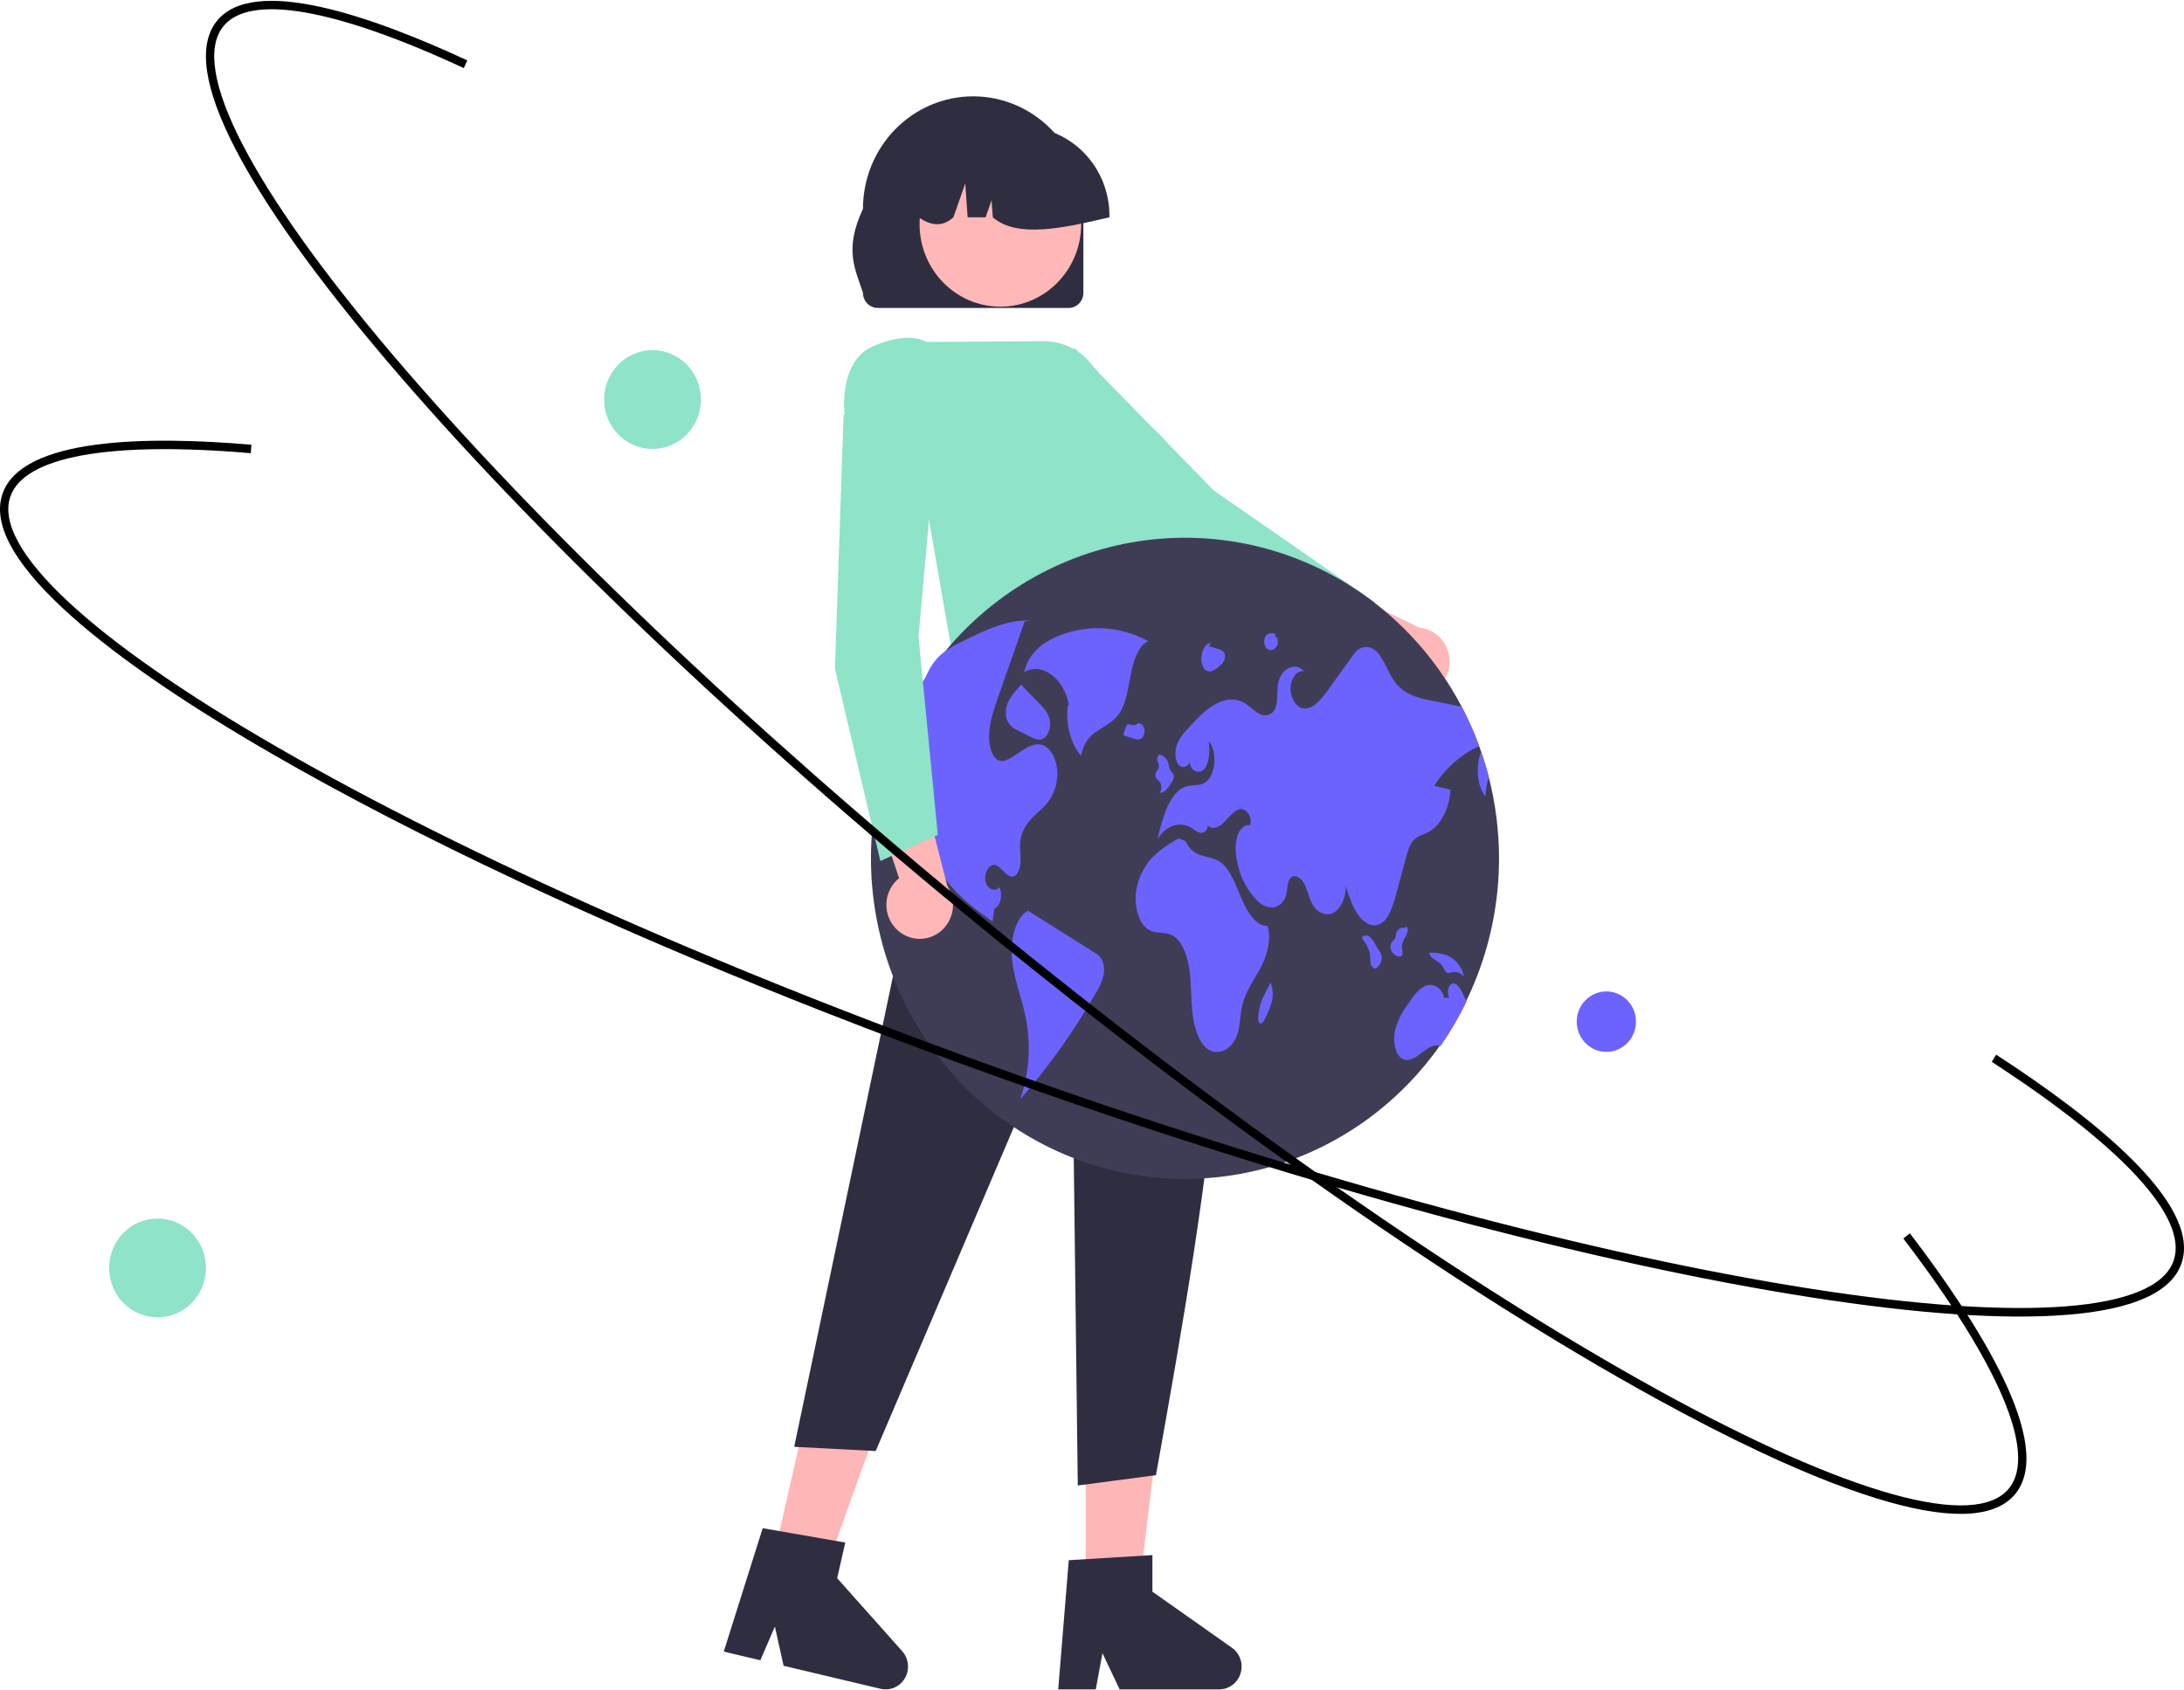
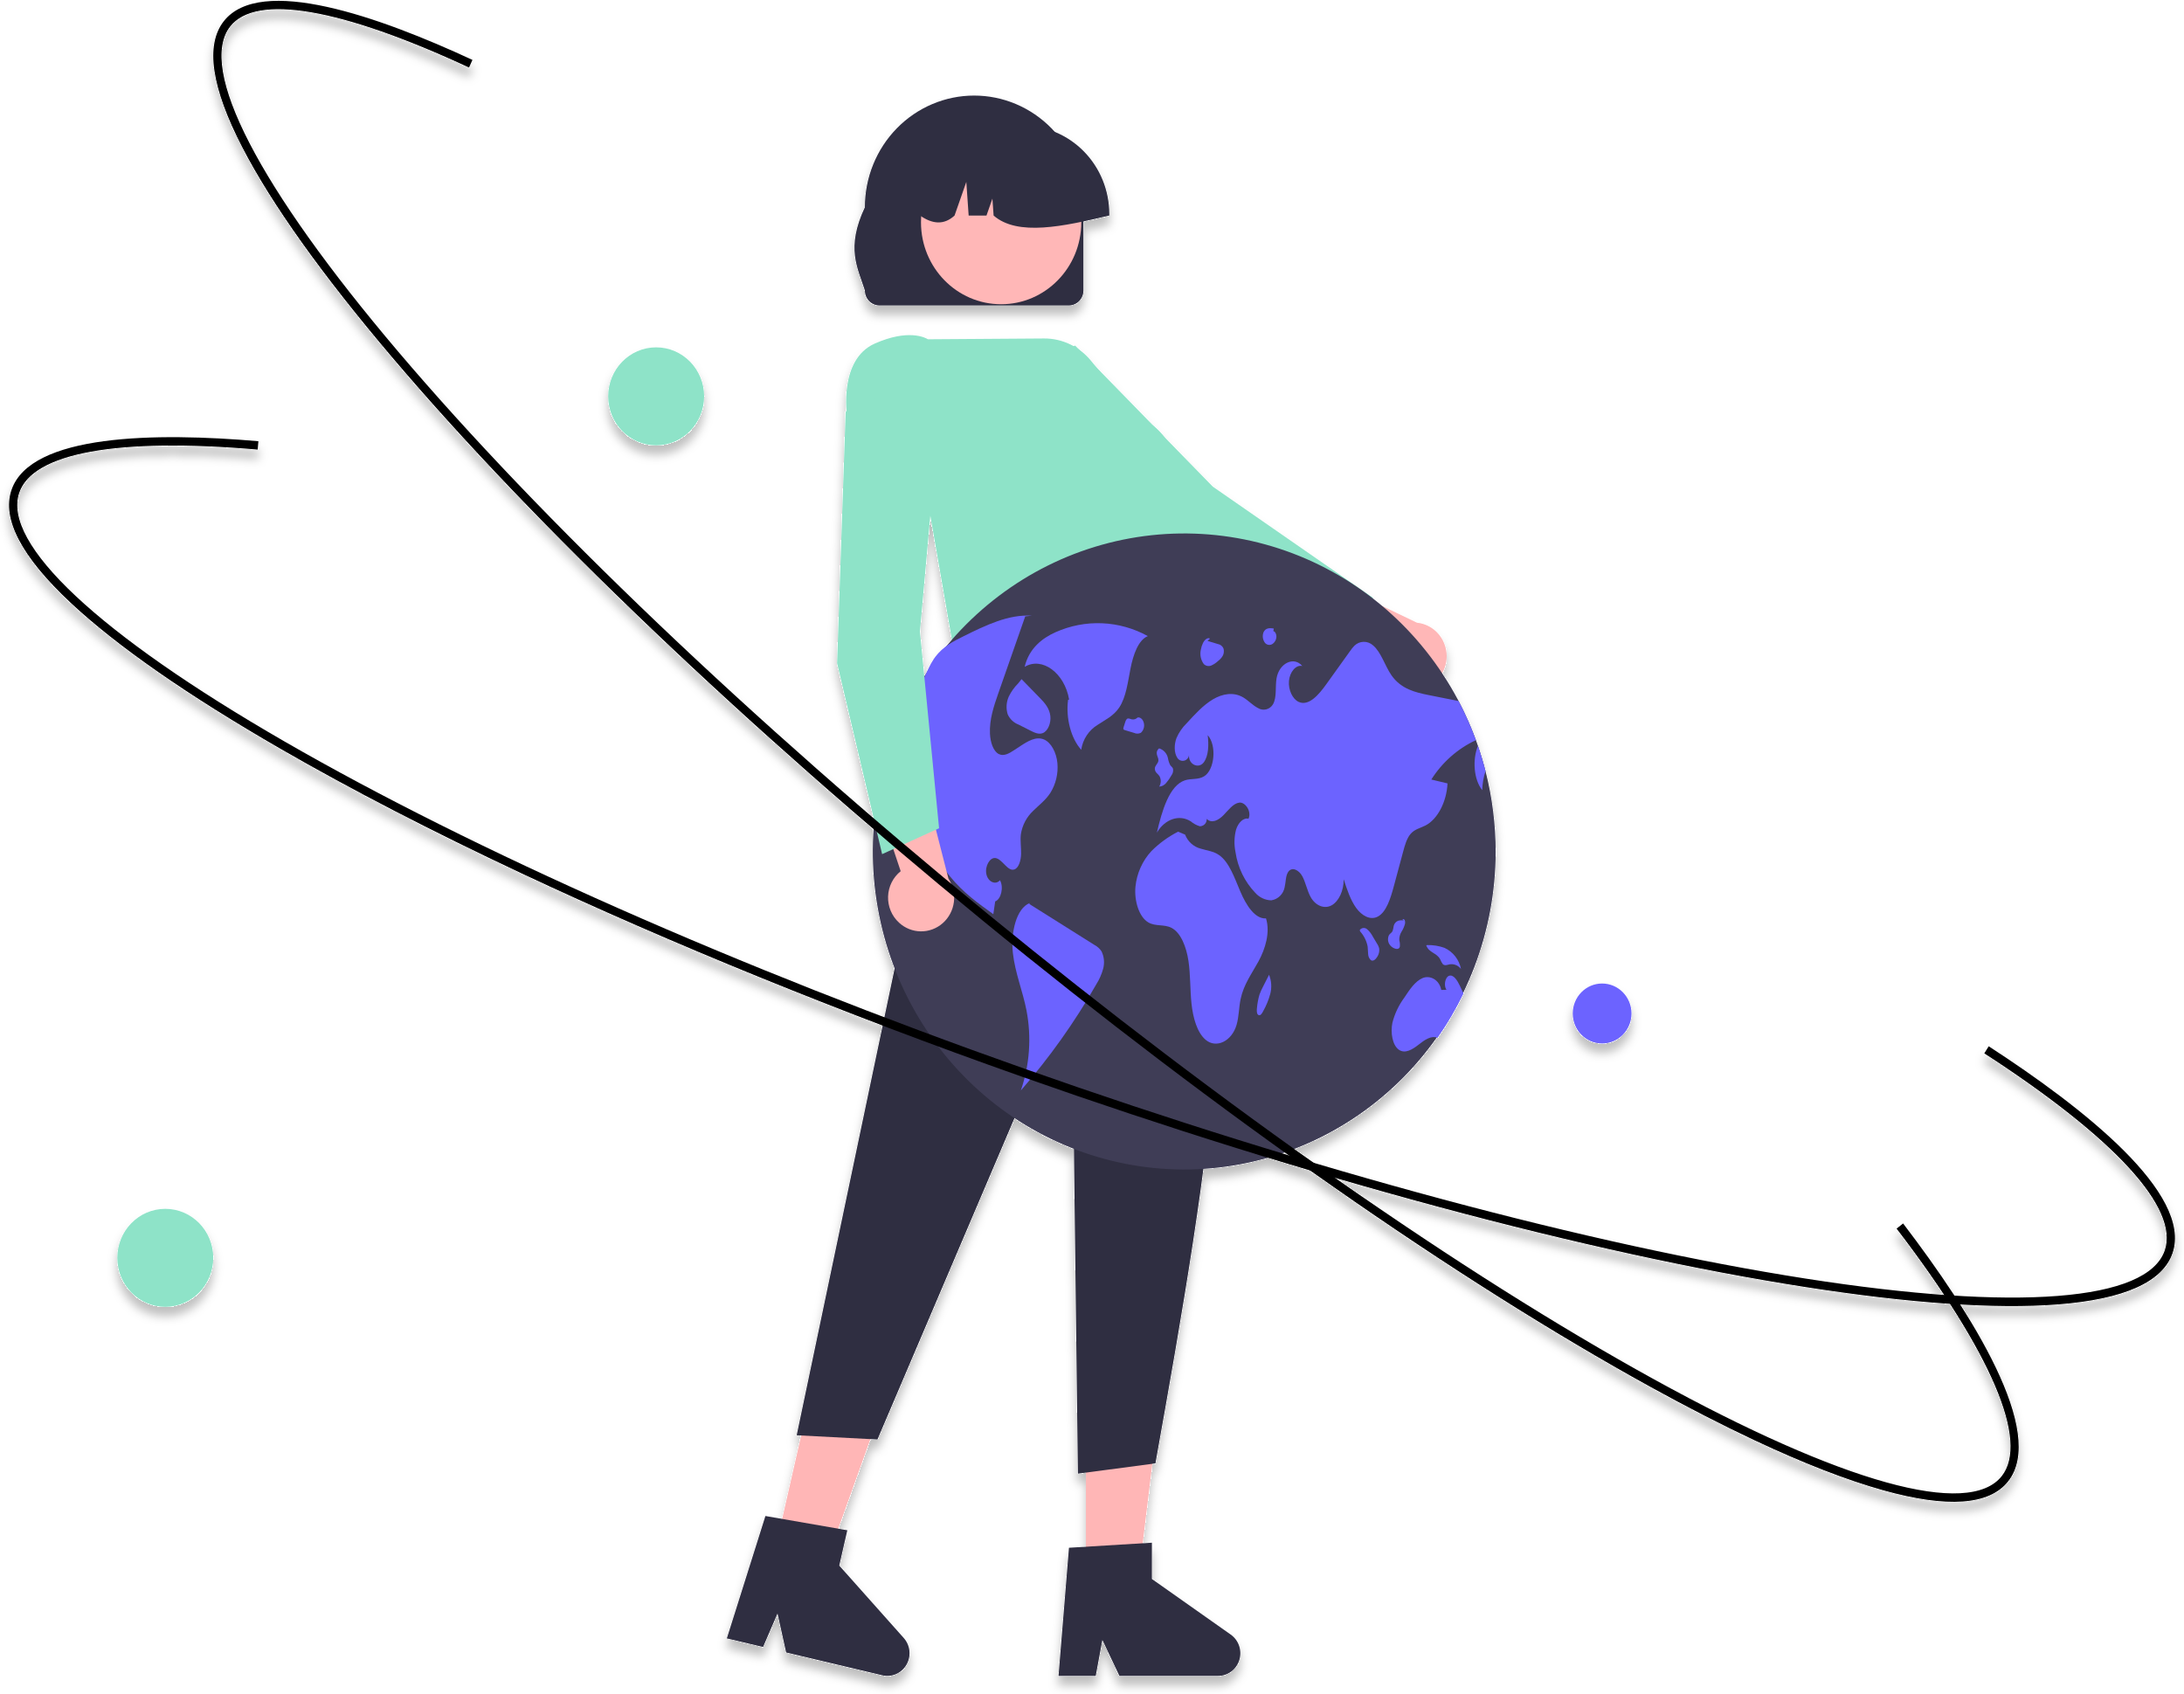
- <svg xmlns="http://www.w3.org/2000/svg" width="959" height="742" viewBox="0 0 959 742" fill="none">
-   <path d="M623.924 305.333C621.821 305.642 619.676 305.478 617.642 304.85C615.608 304.223 613.733 303.148 612.149 301.701C610.566 300.254 609.312 298.47 608.476 296.475C607.641 294.479 607.243 292.322 607.313 290.153L559.088 271.23L580.923 255.281L623.37 275.696C626.932 276.057 630.24 277.739 632.667 280.424C635.095 283.109 636.473 286.61 636.542 290.264C636.61 293.917 635.363 297.47 633.037 300.247C630.711 303.024 627.468 304.834 623.923 305.333L623.924 305.333Z" fill="#FFB7B7" />
-   <path d="M596.367 291.757L603.897 264.637L603.526 264.38L532.996 215.458L472.026 152.993L436.51 167.481L438.842 178.959L438.995 179.1L520.057 253.237L520.132 253.274L596.367 291.757Z" fill="#8EE3C8" />
-   <path d="M524.113 353.703L414.957 338.08L424.565 269.69H504.926L524.113 353.703Z" fill="#FFB6B6" />
-   <path d="M338.641 688.59L361.033 693.903L391.758 608.246L358.711 600.405L338.641 688.59Z" fill="#FFB6B6" />
-   <path d="M317.807 725.4L333.865 729.21L340.254 714.41L344.071 731.632L386.66 741.737C388.701 742.222 390.841 742.027 392.766 741.182C394.692 740.337 396.302 738.886 397.363 737.04C398.423 735.194 398.878 733.05 398.661 730.922C398.444 728.793 397.566 726.792 396.155 725.209L367.604 693.155L371.166 677.506L334.897 671.198L317.807 725.4Z" fill="#2F2E41" />
-   <path d="M476.802 701.331H499.789L510.729 610.795H476.802V701.331Z" fill="#FFB6B6" />
-   <path d="M464.668 742H481.153L484.096 726.108L491.632 742H535.356C537.451 742 539.492 741.316 541.181 740.048C542.869 738.78 544.116 736.994 544.739 734.951C545.363 732.908 545.331 730.715 544.647 728.692C543.964 726.669 542.665 724.922 540.94 723.706L506.024 699.083V683.017L469.299 685.255L464.668 742Z" fill="#2F2E41" />
-   <path d="M413.578 326.476L520.327 317.805C551.827 392.941 531.798 512.886 507.59 647.909L473.255 652.442L470.591 435.475L384.519 637.319L348.734 635.451L413.578 326.476Z" fill="#2F2E41" />
-   <path d="M475.715 128.623V91.747C475.718 85.256 474.469 78.828 472.038 72.83C469.608 66.832 466.043 61.382 461.549 56.791C457.055 52.2 451.719 48.558 445.847 46.073C439.974 43.588 433.679 42.309 427.322 42.309C420.965 42.309 414.67 43.588 408.797 46.073C402.924 48.558 397.588 52.2 393.094 56.791C388.6 61.382 385.036 66.832 382.605 72.83C380.175 78.828 378.926 85.256 378.929 91.747C370.4 109.895 375.735 118.523 378.929 128.623C378.932 130.382 379.617 132.068 380.835 133.311C382.053 134.555 383.704 135.255 385.426 135.258H469.214C470.937 135.255 472.589 134.556 473.807 133.312C475.026 132.069 475.712 130.382 475.715 128.623Z" fill="#2F2E41" />
-   <path d="M439.264 134.701C458.86 134.701 474.745 118.481 474.745 98.473C474.745 78.465 458.86 62.245 439.264 62.245C419.669 62.245 403.784 78.465 403.784 98.473C403.784 118.481 419.669 134.701 439.264 134.701Z" fill="#FFB7B7" />
-   <path d="M487.163 94.696C487.152 84.333 483.115 74.398 475.938 67.07C468.762 59.742 459.031 55.62 448.882 55.609H441.659C431.51 55.62 421.78 59.742 414.603 67.07C407.427 74.398 403.39 84.333 403.378 94.696V95.434C408.788 99.21 413.924 99.763 418.643 95.434L423.849 80.549L424.89 95.434H432.78L435.41 87.924L435.937 95.434C446.593 104.701 466.745 100.26 487.163 95.434L487.163 94.696Z" fill="#2F2E41" />
-   <path d="M418.575 289.679L508.912 286.169L513.961 225.825C517.855 214.78 517.919 205.289 514.148 197.637C510.905 191.348 505.457 186.539 498.893 184.174L479.126 159.796C476.583 156.663 473.39 154.146 469.778 152.426C466.166 150.707 462.226 149.828 458.24 149.854L406.878 150.212C405.64 149.453 398.131 145.555 383.321 152.108C367.257 159.217 370.987 183.913 371.028 184.161L371.065 184.393L371.241 184.551L405.403 213.933L418.575 289.679Z" fill="#8EE3C8" />
-   <path d="M658.232 377.266C658.164 412.42 645.22 446.276 621.945 472.179C598.669 498.083 566.746 514.159 532.451 517.247C498.156 520.335 463.97 510.213 436.613 488.869C409.257 467.525 390.71 436.504 384.617 401.905C378.525 367.306 385.328 331.631 403.69 301.894C422.052 272.157 450.644 250.509 483.845 241.206C517.046 231.904 552.454 235.618 583.108 251.621C613.763 267.623 637.446 294.756 649.501 327.684C649.802 328.511 650.095 329.338 650.381 330.173V330.181C651.653 333.85 652.774 337.588 653.743 341.395C656.733 353.107 658.242 365.162 658.232 377.266Z" fill="#3F3D56" />
-   <path d="M504.219 281.628C497.98 278.183 491.053 276.238 483.966 275.942C476.88 275.646 469.821 277.007 463.327 279.92C457.61 282.46 451.59 287.018 449.682 295.248C457.396 290.6 467.382 297.944 469.367 309.726L468.903 309.857C467.855 318.018 470.195 326.902 474.726 331.963C475.063 329.679 475.894 327.501 477.158 325.587C478.423 323.672 480.089 322.069 482.035 320.895C485.364 318.66 489.047 317.037 491.588 313.196C494.601 308.642 495.366 301.987 496.563 295.916C497.759 289.845 500.029 283.32 504.219 281.628Z" fill="#6C63FF" />
-   <path d="M461.039 351.073C458.902 354.349 456.049 356.405 453.488 358.964C450.532 361.71 448.593 365.411 447.997 369.446C447.673 372.297 448.174 375.194 448.105 378.077C448.036 380.959 447.095 384.204 445.174 384.92C442.143 386.038 439.829 380.29 436.714 379.888C434.238 379.573 432.009 383.55 432.726 386.999C433.443 390.449 436.814 391.976 438.75 389.724C440.5 392.724 439.266 398.166 436.636 399.087C436.359 400.977 436.081 402.86 435.811 404.75C429.163 400.001 422.446 395.174 416.792 388.22C410.505 380.552 406.605 371.14 405.594 361.193C404.861 353.199 405.948 344.056 402.355 337.906C399.478 332.984 394.542 331.897 390.099 332.205C389.289 332.26 388.472 332.354 387.662 332.457C390.282 324.422 393.609 316.646 397.603 309.225C398.507 308.829 399.347 308.295 400.095 307.642C404.229 304.059 406.064 296.806 409.419 291.79C409.635 291.467 409.859 291.152 410.09 290.845C413.522 286.269 418.119 283.914 422.561 281.725C432.395 276.851 442.513 271.913 452.894 272.59L449.94 272.882C446.493 282.741 443.043 292.601 439.59 302.46C439.066 303.972 438.536 305.487 438.001 307.004C436.042 312.611 434.022 318.581 434.323 324.857C434.5 328.574 435.765 332.543 438.171 333.819C440.415 335 442.868 333.551 445.035 332.118C445.953 331.519 446.863 330.921 447.781 330.314C451.074 328.149 454.722 325.928 458.2 327.377C461.386 328.7 463.738 333.118 464.185 337.882C464.596 342.514 463.489 347.153 461.039 351.073Z" fill="#6C63FF" />
-   <path d="M480.625 418.387C471.007 412.34 461.389 406.293 451.77 400.246L451.934 399.817C445.953 402.143 443.471 412.997 444.459 421.873C445.447 430.75 448.798 438.685 450.491 447.333C452.774 459.169 451.912 471.413 447.996 482.794C460.643 468.304 471.836 452.555 481.407 435.785C482.744 433.671 483.762 431.365 484.429 428.943C485.135 426.361 484.883 423.604 483.722 421.2C482.935 420.014 481.87 419.047 480.625 418.387Z" fill="#6C63FF" />
-   <path d="M442.665 308.376C441.536 310.852 441.362 313.672 442.178 316.273C443.127 318.369 444.849 319.997 446.968 320.803L452.282 323.493C454.05 324.388 455.956 325.291 457.758 324.555C459.932 323.667 461.44 320.187 461.05 316.957C460.635 313.519 458.512 311.154 456.55 309.14C453.803 306.322 451.056 303.504 448.309 300.686L446.761 302.622C445.087 304.289 443.702 306.235 442.665 308.376Z" fill="#6C63FF" />
-   <path d="M629.742 345.127C632.133 345.702 634.524 346.277 636.914 346.852C636.498 355.097 632.495 362.728 627.127 365.492C624.891 366.642 622.4 367.067 620.549 369.217C618.875 371.17 618.026 374.21 617.247 377.116C615.882 382.187 614.517 387.259 613.152 392.33C611.687 397.796 609.805 403.868 605.995 405.836C602.725 407.529 598.984 405.458 596.47 401.985C593.956 398.512 592.421 393.843 590.933 389.291C591.025 394.252 588.765 399.119 585.565 400.843C582.356 402.568 578.454 401.009 576.31 397.158C574.767 394.394 574.127 390.748 572.615 387.944C571.104 385.141 567.934 383.534 566.283 386.164C565.196 387.913 565.335 390.59 564.795 392.811C564.523 394.285 563.808 395.637 562.749 396.677C561.69 397.717 560.34 398.394 558.887 398.615C557.551 398.584 556.234 398.275 555.019 397.708C553.803 397.14 552.713 396.326 551.815 395.315C547.092 390.382 544.017 384.051 543.03 377.226C542.361 373.954 542.446 370.568 543.277 367.335C544.226 364.272 546.516 361.909 548.791 362.492C550.288 359.263 547.334 354.979 544.673 355.357C542.004 355.735 539.914 358.657 537.724 360.901C535.541 363.146 532.487 364.776 530.289 362.547C530.338 363.362 530.068 364.164 529.539 364.776C529.009 365.388 528.263 365.76 527.464 365.81C527.385 365.815 527.306 365.817 527.227 365.815C525.766 365.387 524.408 364.652 523.24 363.657C518.204 360.452 511.81 362.579 508.231 368.642C510.468 358.924 513.746 347.773 520.618 345.49C523.425 344.552 526.487 345.324 529.14 343.702C533.837 340.828 534.786 329.968 530.729 325.487C531.245 329.724 531.145 334.669 528.955 337.567C526.765 340.465 522.168 338.575 522.446 334.291C522.383 334.894 522.136 335.461 521.739 335.911C521.341 336.361 520.815 336.671 520.234 336.797C519.654 336.923 519.049 336.858 518.507 336.612C517.965 336.365 517.513 335.95 517.217 335.425C515.759 333.157 515.882 329.448 516.916 326.739C517.981 324.285 519.509 322.07 521.412 320.219C525.076 316.21 528.793 312.155 533.035 309.634C537.285 307.114 542.19 306.264 546.447 308.768C548.692 310.091 550.666 312.296 552.956 313.462C553.495 313.803 554.093 314.032 554.719 314.137C555.344 314.242 555.983 314.22 556.6 314.072C557.216 313.925 557.799 313.655 558.313 313.277C558.828 312.9 559.265 312.423 559.599 311.873C559.624 311.831 559.649 311.788 559.674 311.745C561.378 308.689 560.576 304.153 561.209 300.334C562.342 293.585 568.952 290.427 572.616 294.884C569.878 294.168 567.047 297.475 566.708 301.484C566.361 305.492 568.343 309.54 570.996 310.753C575.454 312.769 579.819 307.697 583.189 303.004C586.706 298.09 590.228 293.178 593.755 288.269C594.319 287.434 594.951 286.649 595.645 285.923C596.75 284.823 598.222 284.194 599.765 284.161C601.307 284.129 602.804 284.697 603.951 285.749C607.514 288.718 609.188 294.806 612.111 298.995C616.353 305.083 622.701 306.563 628.608 307.744C633.012 308.619 637.418 309.498 641.827 310.383C644.766 315.966 647.33 321.746 649.501 327.684C641.416 331.449 634.558 337.503 629.742 345.127Z" fill="#6C63FF" />
-   <path d="M653.743 341.394C652.84 344.114 652.346 346.958 652.278 349.829C648.499 345.119 647.897 336.291 650.381 330.18C651.653 333.85 652.774 337.588 653.743 341.394Z" fill="#6C63FF" />
-   <path d="M643.979 439.88C640.675 446.731 636.832 453.297 632.488 459.513C629.711 458.3 626.726 460.465 624.127 462.497C621.412 464.624 618.15 466.695 615.366 464.757C612.52 462.773 611.602 457.221 612.505 452.819C613.542 448.758 615.356 444.947 617.842 441.605C620.155 438.077 622.631 434.415 625.847 433.044C629.071 431.674 633.213 433.611 634.154 438.289L636.436 438.21C635.156 436.415 635.827 432.698 637.547 432.044C639.529 431.281 641.249 434.06 642.421 436.517C642.946 437.628 643.478 438.746 643.979 439.88Z" fill="#6C63FF" />
-   <path d="M556.546 406.617C551.639 406.932 547.752 400.764 545.17 394.696C542.587 388.628 540.23 381.689 535.802 378.6C533.273 376.835 530.388 376.593 527.644 375.738C526.088 375.336 524.648 374.562 523.443 373.479C522.238 372.396 521.303 371.035 520.716 369.509L517.604 368.226C513.249 370.448 509.262 373.351 505.786 376.83C501.813 381.139 499.338 386.663 498.744 392.549C498.149 398.911 500.345 406.005 504.447 408.395C507.689 410.283 511.463 409.093 514.747 410.821C518.85 412.981 521.285 419.255 522.207 425.45C523.129 431.645 522.896 438.083 523.555 444.348C524.215 450.614 526.033 457.133 529.795 460.343C534.504 464.361 541.412 461.023 543.525 453.709C544.561 450.121 544.525 446.073 545.3 442.349C546.665 435.791 550.348 430.925 553.269 425.546C556.189 420.166 558.489 412.86 556.546 406.617Z" fill="#6C63FF" />
-   <path d="M508.058 342.174C508.515 342.604 508.942 343.067 509.336 343.559C509.743 344.275 509.95 345.092 509.937 345.92C509.923 346.748 509.688 347.556 509.257 348.258C509.848 348.224 510.426 348.065 510.954 347.791C511.482 347.517 511.948 347.134 512.323 346.667C513.219 345.626 514.007 344.492 514.674 343.286C514.988 342.872 515.212 342.396 515.332 341.887C515.451 341.378 515.464 340.85 515.368 340.336C515.136 339.66 514.588 339.372 514.203 338.864C513.671 337.871 513.307 336.793 513.128 335.675C512.915 334.627 512.42 333.661 511.699 332.885C510.978 332.109 510.059 331.554 509.045 331.282L509.291 331.33C508.873 331.583 508.542 331.964 508.346 332.419C508.15 332.874 508.099 333.38 508.199 333.867C508.348 334.85 508.966 335.665 508.905 336.668C508.816 338.109 507.405 338.785 507.318 340.227C507.305 340.95 507.57 341.649 508.058 342.174Z" fill="#6C63FF" />
-   <path d="M499.651 317.681L499.673 317.677C499.823 317.537 499.963 317.385 500.09 317.222L499.651 317.681Z" fill="#6C63FF" />
-   <path d="M501.123 324.447C501.712 323.919 502.148 323.236 502.383 322.472C502.618 321.708 502.643 320.893 502.455 320.116C502.098 318.477 500.837 317.375 499.673 317.678C499.335 318.027 498.916 318.283 498.455 318.422C497.994 318.561 497.506 318.577 497.037 318.47C496.317 318.281 495.527 317.794 494.903 318.348C494.546 318.761 494.296 319.259 494.177 319.796C493.946 320.52 493.715 321.244 493.484 321.968C493.374 322.227 493.345 322.515 493.402 322.791C493.446 322.902 493.517 322.999 493.609 323.074C493.701 323.148 493.81 323.197 493.925 323.216C495.311 323.633 496.697 324.05 498.083 324.467C498.56 324.692 499.079 324.806 499.605 324.803C500.13 324.799 500.648 324.678 501.123 324.447Z" fill="#6C63FF" />
-   <path d="M605.736 417.845C605.096 416.774 604.455 415.703 603.814 414.632C603.185 413.392 602.325 412.289 601.282 411.386C601.056 411.192 600.795 411.047 600.514 410.956C600.233 410.866 599.937 410.833 599.644 410.86C599.35 410.886 599.065 410.971 598.804 411.111C598.542 411.25 598.311 411.44 598.121 411.671L598.088 411.712L598.166 412.324C599.881 414.202 601.05 416.53 601.541 419.048C601.687 420.143 601.636 421.275 601.764 422.374C601.778 422.884 601.89 423.386 602.093 423.852C602.297 424.317 602.588 424.737 602.951 425.087C603.96 425.775 605.144 424.761 605.862 423.523C606.504 422.506 606.792 421.299 606.679 420.095C606.519 419.287 606.198 418.521 605.736 417.845Z" fill="#6C63FF" />
-   <path d="M615.784 419.238C615.907 418.236 615.827 417.218 615.55 416.248C615.504 414.936 615.845 413.64 616.528 412.528C617.207 411.478 617.721 410.327 618.052 409.116C618.192 408.564 618.166 407.982 617.979 407.445C617.767 406.959 617.254 406.737 616.959 407.122L617.589 407.537C616.738 407.382 615.864 407.425 615.031 407.663C614.556 407.849 614.132 408.149 613.794 408.537C613.457 408.925 613.216 409.391 613.092 409.895C612.988 410.68 612.818 411.455 612.584 412.21C612.208 413 611.48 413.262 611.022 413.955C610.71 414.569 610.553 415.253 610.564 415.944C610.575 416.636 610.755 417.314 611.087 417.917C611.661 418.904 612.574 419.637 613.649 419.975C614.418 420.257 615.432 420.272 615.784 419.238Z" fill="#6C63FF" />
-   <path d="M633.679 424.751C633.958 425.491 634.331 426.189 634.788 426.829C635.645 427.71 636.809 427.169 637.849 426.954C638.792 426.802 639.757 426.914 640.644 427.277C641.53 427.64 642.303 428.241 642.882 429.016C642.479 426.963 641.599 425.04 640.317 423.406C639.035 421.773 637.388 420.477 635.513 419.629C633.078 418.768 630.512 418.358 627.935 418.419L627.495 418.534C628.616 421.867 632.138 421.793 633.679 424.751Z" fill="#6C63FF" />
-   <path d="M557.888 431.569L557.895 431.583L558.023 431.332L557.888 431.569Z" fill="#6C63FF" />
-   <path d="M555.174 436.934C554.581 438.031 554.072 439.173 553.651 440.35C553.092 442.256 552.722 444.214 552.547 446.195C552.409 447.322 552.366 448.761 553.058 449.309C553.256 449.444 553.496 449.5 553.732 449.467C553.968 449.435 554.184 449.315 554.34 449.132C554.724 448.717 555.038 448.24 555.27 447.72C556.628 445.331 557.683 442.775 558.409 440.114C559.166 437.29 558.985 434.29 557.895 431.583C556.988 433.367 556.081 435.15 555.174 436.934Z" fill="#6C63FF" />
-   <path d="M528.984 293.989C529.416 294.42 529.961 294.712 530.553 294.83C531.145 294.948 531.757 294.886 532.315 294.653C533.471 294.137 534.531 293.422 535.449 292.539C536.21 291.965 536.855 291.246 537.349 290.423C537.622 289.931 537.796 289.389 537.863 288.828C537.93 288.267 537.887 287.698 537.738 287.154C537.526 286.632 537.186 286.175 536.753 285.824C536.319 285.474 535.805 285.242 535.259 285.151C533.721 284.685 532.183 284.22 530.645 283.754L531.757 282.73C530.612 282.103 529.346 283.267 528.63 284.708C528.172 285.65 527.852 286.655 527.681 287.692C527.438 288.775 527.428 289.9 527.653 290.987C527.879 292.075 528.333 293.099 528.984 293.989Z" fill="#6C63FF" />
-   <path d="M556.14 284.681C556.573 285.169 557.172 285.47 557.816 285.523C558.459 285.577 559.098 285.378 559.603 284.968C560.038 284.635 560.399 284.212 560.663 283.726C560.926 283.241 561.087 282.704 561.135 282.151C561.243 280.916 560.645 279.543 559.791 279.436L559.986 278.28C558.34 277.976 556.315 277.915 555.433 279.956C555.136 280.738 555.044 281.586 555.168 282.415C555.292 283.244 555.627 284.025 556.14 284.681Z" fill="#6C63FF" />
-   <path d="M394.025 408.467C392.444 407.017 391.194 405.231 390.362 403.235C389.53 401.238 389.137 399.08 389.21 396.911C389.283 394.743 389.82 392.617 390.784 390.683C391.749 388.75 393.116 387.056 394.791 385.72L378.109 335.794L404.099 342.688L415.944 389.039C417.956 392.061 418.813 395.733 418.351 399.357C417.889 402.981 416.141 406.307 413.437 408.702C410.734 411.098 407.264 412.397 403.685 412.354C400.105 412.311 396.666 410.929 394.019 408.469L394.025 408.467Z" fill="#FFB7B7" />
-   <path d="M386.572 378.169L411.79 366.695L403.318 279.602L411.208 191.782L377.539 173.228L370.406 182.412V182.621L366.626 293.672L366.646 293.756L386.572 378.169Z" fill="#8EE3C8" />
-   <path d="M772.88 637.699C758.621 631.004 743.241 623.115 726.74 614.034C641.393 567.054 536.443 493.765 431.222 407.669C326.002 321.574 233.082 232.955 169.579 158.142C138.645 121.697 116.362 90.486 103.352 65.375C89.577 38.79 86.799 19.951 95.093 9.381C111.253 -11.209 163.88 7.337 205.183 26.521L203.674 29.911C146.954 3.565 109.403 -2.898 97.939 11.71C83.337 30.315 110.453 82.799 172.334 155.703C235.697 230.352 328.448 318.804 433.502 404.764C538.557 490.723 643.312 563.879 728.471 610.757C811.635 656.538 867.711 672.124 882.313 653.518C894.436 638.07 877.899 599.163 835.749 543.961L838.625 541.672C869.251 581.783 902.186 634.15 885.159 655.847C876.863 666.416 858.251 667.752 829.839 659.818C813.643 655.294 794.583 647.889 772.88 637.699Z" fill="black" />
-   <path d="M226.879 386.66C187.568 368.203 151.643 349.665 120.177 331.524C79.05 307.81 47.793 286.057 27.276 266.871C5.554 246.556 -3.262 229.765 1.073 216.964C9.517 192.028 65.188 191.441 110.403 195.34L110.095 199.05C48.004 193.696 10.51 200.49 4.518 218.182C-3.112 240.715 39.697 280.845 121.97 328.281C206.214 376.854 322.677 428.345 449.91 473.264C577.141 518.186 699.879 551.151 795.513 566.088C888.909 580.675 946.852 576.118 954.483 553.585C960.818 534.876 932.44 503.904 874.576 466.372L876.531 463.229C918.576 490.5 966.828 528.524 957.929 554.801C953.594 567.602 936.503 575.246 907.132 577.521C879.389 579.669 841.65 577.061 794.962 569.768C699.116 554.799 576.152 521.775 448.718 476.783C368.777 448.558 293.049 417.73 226.879 386.66Z" fill="black" />
-   <path d="M286.52 197.179C298.255 197.179 307.769 187.465 307.769 175.482C307.769 163.499 298.255 153.784 286.52 153.784C274.784 153.784 265.271 163.499 265.271 175.482C265.271 187.465 274.784 197.179 286.52 197.179Z" fill="#8EE3C8" />
-   <path d="M705.36 462.004C712.544 462.004 718.368 456.057 718.368 448.722C718.368 441.387 712.544 435.44 705.36 435.44C698.176 435.44 692.353 441.387 692.353 448.722C692.353 456.057 698.176 462.004 705.36 462.004Z" fill="#6C63FF" />
-   <path d="M69.18 578.594C80.915 578.594 90.429 568.88 90.429 556.897C90.429 544.914 80.915 535.199 69.18 535.199C57.444 535.199 47.931 544.914 47.931 556.897C47.931 568.88 57.444 578.594 69.18 578.594Z" fill="#8EE3C8" />
+ <svg xmlns="http://www.w3.org/2000/svg" width="967" height="750" viewBox="0 0 967 750" fill="none">
+   <g filter="url(#filter0_d_114_2)">
+     <path d="M627.924 305.333C625.821 305.642 623.676 305.478 621.642 304.85C619.608 304.223 617.733 303.148 616.149 301.701C614.566 300.254 613.312 298.47 612.476 296.475C611.641 294.479 611.243 292.322 611.313 290.153L563.088 271.23L584.923 255.281L627.37 275.696C630.932 276.057 634.24 277.739 636.667 280.424C639.095 283.109 640.473 286.61 640.542 290.264C640.61 293.917 639.363 297.47 637.037 300.247C634.711 303.024 631.468 304.834 627.923 305.333L627.924 305.333Z" fill="#FFB7B7" />
+     <path d="M600.367 291.757L607.897 264.637L607.526 264.38L536.996 215.458L476.026 152.993L440.51 167.481L442.842 178.959L442.995 179.1L524.057 253.237L524.132 253.274L600.367 291.757Z" fill="#8EE3C8" />
+     <path d="M528.113 353.703L418.957 338.08L428.565 269.69H508.926L528.113 353.703Z" fill="#FFB6B6" />
+     <path d="M342.641 688.59L365.033 693.903L395.758 608.246L362.711 600.405L342.641 688.59Z" fill="#FFB6B6" />
+     <path d="M321.807 725.4L337.865 729.21L344.254 714.41L348.071 731.632L390.66 741.737C392.701 742.222 394.841 742.027 396.766 741.182C398.692 740.337 400.302 738.886 401.363 737.04C402.423 735.194 402.878 733.05 402.661 730.922C402.444 728.793 401.566 726.792 400.155 725.209L371.604 693.155L375.166 677.506L338.897 671.198L321.807 725.4Z" fill="#2F2E41" />
+     <path d="M480.802 701.331H503.789L514.729 610.795H480.802V701.331Z" fill="#FFB6B6" />
+     <path d="M468.668 742H485.153L488.096 726.108L495.632 742H539.356C541.451 742 543.492 741.316 545.181 740.048C546.869 738.78 548.116 736.994 548.739 734.951C549.363 732.908 549.331 730.715 548.647 728.692C547.964 726.669 546.665 724.922 544.94 723.706L510.024 699.083V683.017L473.299 685.255L468.668 742Z" fill="#2F2E41" />
+     <path d="M417.578 326.476L524.327 317.805C555.827 392.941 535.798 512.886 511.59 647.909L477.255 652.442L474.591 435.475L388.519 637.319L352.734 635.451L417.578 326.476Z" fill="#2F2E41" />
+     <path d="M479.715 128.623V91.747C479.718 85.256 478.469 78.828 476.038 72.83C473.608 66.832 470.043 61.382 465.549 56.791C461.055 52.2 455.719 48.558 449.847 46.073C443.974 43.588 437.679 42.309 431.322 42.309C424.965 42.309 418.67 43.588 412.797 46.073C406.924 48.558 401.588 52.2 397.094 56.791C392.6 61.382 389.036 66.832 386.605 72.83C384.175 78.828 382.926 85.256 382.929 91.747C374.4 109.895 379.735 118.523 382.929 128.623C382.932 130.382 383.617 132.068 384.835 133.311C386.053 134.555 387.704 135.255 389.426 135.258H473.214C474.937 135.255 476.589 134.556 477.807 133.312C479.026 132.069 479.712 130.382 479.715 128.623Z" fill="#2F2E41" />
+     <path d="M443.264 134.701C462.86 134.701 478.745 118.481 478.745 98.473C478.745 78.465 462.86 62.245 443.264 62.245C423.669 62.245 407.784 78.465 407.784 98.473C407.784 118.481 423.669 134.701 443.264 134.701Z" fill="#FFB7B7" />
+     <path d="M491.163 94.696C491.152 84.333 487.115 74.398 479.938 67.07C472.762 59.742 463.031 55.62 452.882 55.609H445.659C435.51 55.62 425.78 59.742 418.603 67.07C411.427 74.398 407.39 84.333 407.378 94.696V95.434C412.788 99.21 417.924 99.763 422.643 95.434L427.849 80.549L428.89 95.434H436.78L439.41 87.924L439.937 95.434C450.593 104.701 470.745 100.26 491.163 95.434L491.163 94.696Z" fill="#2F2E41" />
+     <path d="M422.575 289.679L512.912 286.169L517.961 225.825C521.855 214.78 521.919 205.289 518.148 197.637C514.905 191.348 509.457 186.539 502.893 184.174L483.126 159.796C480.583 156.663 477.39 154.146 473.778 152.426C470.166 150.707 466.226 149.828 462.24 149.854L410.878 150.212C409.64 149.453 402.131 145.555 387.321 152.108C371.257 159.217 374.987 183.913 375.028 184.161L375.065 184.393L375.241 184.551L409.403 213.933L422.575 289.679Z" fill="#8EE3C8" />
+     <path d="M662.232 377.266C662.164 412.42 649.22 446.276 625.945 472.179C602.669 498.083 570.746 514.159 536.451 517.247C502.156 520.335 467.97 510.213 440.613 488.869C413.257 467.525 394.71 436.504 388.617 401.905C382.525 367.306 389.328 331.631 407.69 301.894C426.052 272.157 454.644 250.509 487.845 241.206C521.046 231.904 556.454 235.618 587.108 251.621C617.763 267.623 641.446 294.756 653.501 327.684C653.802 328.511 654.095 329.338 654.381 330.173V330.181C655.653 333.85 656.774 337.588 657.743 341.395C660.733 353.107 662.242 365.162 662.232 377.266Z" fill="#3F3D56" />
+     <path d="M508.219 281.628C501.98 278.183 495.053 276.238 487.966 275.942C480.88 275.646 473.821 277.007 467.327 279.92C461.61 282.46 455.59 287.018 453.682 295.248C461.396 290.6 471.382 297.944 473.367 309.726L472.903 309.857C471.855 318.018 474.195 326.902 478.726 331.963C479.063 329.679 479.894 327.501 481.158 325.587C482.423 323.672 484.089 322.069 486.035 320.895C489.364 318.66 493.047 317.037 495.588 313.196C498.601 308.642 499.366 301.987 500.563 295.916C501.759 289.845 504.029 283.32 508.219 281.628Z" fill="#6C63FF" />
+     <path d="M465.039 351.073C462.902 354.349 460.049 356.405 457.488 358.964C454.532 361.71 452.593 365.411 451.997 369.446C451.673 372.297 452.174 375.194 452.105 378.077C452.036 380.959 451.095 384.204 449.174 384.92C446.143 386.038 443.829 380.29 440.714 379.888C438.238 379.573 436.009 383.55 436.726 386.999C437.443 390.449 440.814 391.976 442.75 389.724C444.5 392.724 443.266 398.166 440.636 399.087C440.359 400.977 440.081 402.86 439.811 404.75C433.163 400.001 426.446 395.174 420.792 388.22C414.505 380.552 410.605 371.14 409.594 361.193C408.861 353.199 409.948 344.056 406.355 337.906C403.478 332.984 398.542 331.897 394.099 332.205C393.289 332.26 392.472 332.354 391.662 332.457C394.282 324.422 397.609 316.646 401.603 309.225C402.507 308.829 403.347 308.295 404.095 307.642C408.229 304.059 410.064 296.806 413.419 291.79C413.635 291.467 413.859 291.152 414.09 290.845C417.522 286.269 422.119 283.914 426.561 281.725C436.395 276.851 446.513 271.913 456.894 272.59L453.94 272.882C450.493 282.741 447.043 292.601 443.59 302.46C443.066 303.972 442.536 305.487 442.001 307.004C440.042 312.611 438.022 318.581 438.323 324.857C438.5 328.574 439.765 332.543 442.171 333.819C444.415 335 446.868 333.551 449.035 332.118C449.953 331.519 450.863 330.921 451.781 330.314C455.074 328.149 458.722 325.928 462.2 327.377C465.386 328.7 467.738 333.118 468.185 337.882C468.596 342.514 467.489 347.153 465.039 351.073Z" fill="#6C63FF" />
+     <path d="M484.625 418.387C475.007 412.34 465.389 406.293 455.77 400.246L455.934 399.817C449.953 402.143 447.471 412.997 448.459 421.873C449.447 430.75 452.798 438.685 454.491 447.333C456.774 459.169 455.912 471.413 451.996 482.794C464.643 468.304 475.836 452.555 485.407 435.785C486.744 433.671 487.762 431.365 488.429 428.943C489.135 426.361 488.883 423.604 487.722 421.2C486.935 420.014 485.87 419.047 484.625 418.387Z" fill="#6C63FF" />
+     <path d="M446.665 308.376C445.536 310.852 445.362 313.672 446.178 316.273C447.127 318.369 448.849 319.997 450.968 320.803L456.282 323.493C458.05 324.388 459.956 325.291 461.758 324.555C463.932 323.667 465.44 320.187 465.05 316.957C464.635 313.519 462.512 311.154 460.55 309.14C457.803 306.322 455.056 303.504 452.309 300.686L450.761 302.622C449.087 304.289 447.702 306.235 446.665 308.376Z" fill="#6C63FF" />
+     <path d="M633.742 345.127C636.133 345.702 638.524 346.277 640.914 346.852C640.498 355.097 636.495 362.728 631.127 365.492C628.891 366.642 626.4 367.067 624.549 369.217C622.875 371.17 622.026 374.21 621.247 377.116C619.882 382.187 618.517 387.259 617.152 392.33C615.687 397.796 613.805 403.868 609.995 405.836C606.725 407.529 602.984 405.458 600.47 401.985C597.956 398.512 596.421 393.843 594.933 389.291C595.025 394.252 592.765 399.119 589.565 400.843C586.356 402.568 582.454 401.009 580.31 397.158C578.767 394.394 578.127 390.748 576.615 387.944C575.104 385.141 571.934 383.534 570.283 386.164C569.196 387.913 569.335 390.59 568.795 392.811C568.523 394.285 567.808 395.637 566.749 396.677C565.69 397.717 564.34 398.394 562.887 398.615C561.551 398.584 560.234 398.275 559.019 397.708C557.803 397.14 556.713 396.326 555.815 395.315C551.092 390.382 548.017 384.051 547.03 377.226C546.361 373.954 546.446 370.568 547.277 367.335C548.226 364.272 550.516 361.909 552.791 362.492C554.288 359.263 551.334 354.979 548.673 355.357C546.004 355.735 543.914 358.657 541.724 360.901C539.541 363.146 536.487 364.776 534.289 362.547C534.338 363.362 534.068 364.164 533.539 364.776C533.009 365.388 532.263 365.76 531.464 365.81C531.385 365.815 531.306 365.817 531.227 365.815C529.766 365.387 528.408 364.652 527.24 363.657C522.204 360.452 515.81 362.579 512.231 368.642C514.468 358.924 517.746 347.773 524.618 345.49C527.425 344.552 530.487 345.324 533.14 343.702C537.837 340.828 538.786 329.968 534.729 325.487C535.245 329.724 535.145 334.669 532.955 337.567C530.765 340.465 526.168 338.575 526.446 334.291C526.383 334.894 526.136 335.461 525.739 335.911C525.341 336.361 524.815 336.671 524.234 336.797C523.654 336.923 523.049 336.858 522.507 336.612C521.965 336.365 521.513 335.95 521.217 335.425C519.759 333.157 519.882 329.448 520.916 326.739C521.981 324.285 523.509 322.07 525.412 320.219C529.076 316.21 532.793 312.155 537.035 309.634C541.285 307.114 546.19 306.264 550.447 308.768C552.692 310.091 554.666 312.296 556.956 313.462C557.495 313.803 558.093 314.032 558.719 314.137C559.344 314.242 559.983 314.22 560.6 314.072C561.216 313.925 561.799 313.655 562.313 313.277C562.828 312.9 563.265 312.423 563.599 311.873C563.624 311.831 563.649 311.788 563.674 311.745C565.378 308.689 564.576 304.153 565.209 300.334C566.342 293.585 572.952 290.427 576.616 294.884C573.878 294.168 571.047 297.475 570.708 301.484C570.361 305.492 572.343 309.54 574.996 310.753C579.454 312.769 583.819 307.697 587.189 303.004C590.706 298.09 594.228 293.178 597.755 288.269C598.319 287.434 598.951 286.649 599.645 285.923C600.75 284.823 602.222 284.194 603.765 284.161C605.307 284.129 606.804 284.697 607.951 285.749C611.514 288.718 613.188 294.806 616.111 298.995C620.353 305.083 626.701 306.563 632.608 307.744C637.012 308.619 641.418 309.498 645.827 310.383C648.766 315.966 651.33 321.746 653.501 327.684C645.416 331.449 638.558 337.503 633.742 345.127Z" fill="#6C63FF" />
+     <path d="M657.743 341.394C656.84 344.114 656.346 346.958 656.278 349.829C652.499 345.119 651.897 336.291 654.381 330.18C655.653 333.85 656.774 337.588 657.743 341.394Z" fill="#6C63FF" />
+     <path d="M647.979 439.88C644.675 446.731 640.832 453.297 636.488 459.513C633.711 458.3 630.726 460.465 628.127 462.497C625.412 464.624 622.15 466.695 619.366 464.757C616.52 462.773 615.602 457.221 616.505 452.819C617.542 448.758 619.356 444.947 621.842 441.605C624.155 438.077 626.631 434.415 629.847 433.044C633.071 431.674 637.213 433.611 638.154 438.289L640.436 438.21C639.156 436.415 639.827 432.698 641.547 432.044C643.529 431.281 645.249 434.06 646.421 436.517C646.946 437.628 647.478 438.746 647.979 439.88Z" fill="#6C63FF" />
+     <path d="M560.546 406.617C555.639 406.932 551.752 400.764 549.17 394.696C546.587 388.628 544.23 381.689 539.802 378.6C537.273 376.835 534.388 376.593 531.644 375.738C530.088 375.336 528.648 374.562 527.443 373.479C526.238 372.396 525.303 371.035 524.716 369.509L521.604 368.226C517.249 370.448 513.262 373.351 509.786 376.83C505.813 381.139 503.338 386.663 502.744 392.549C502.149 398.911 504.345 406.005 508.447 408.395C511.689 410.283 515.463 409.093 518.747 410.821C522.85 412.981 525.285 419.255 526.207 425.45C527.129 431.645 526.896 438.083 527.555 444.348C528.215 450.614 530.033 457.133 533.795 460.343C538.504 464.361 545.412 461.023 547.525 453.709C548.561 450.121 548.525 446.073 549.3 442.349C550.665 435.791 554.348 430.925 557.269 425.546C560.189 420.166 562.489 412.86 560.546 406.617Z" fill="#6C63FF" />
+     <path d="M512.058 342.174C512.515 342.604 512.942 343.067 513.336 343.559C513.743 344.275 513.95 345.092 513.937 345.92C513.923 346.748 513.688 347.556 513.257 348.258C513.848 348.224 514.426 348.065 514.954 347.791C515.482 347.517 515.948 347.134 516.323 346.667C517.219 345.626 518.007 344.492 518.674 343.286C518.988 342.872 519.212 342.396 519.332 341.887C519.451 341.378 519.464 340.85 519.368 340.336C519.136 339.66 518.588 339.372 518.203 338.864C517.671 337.871 517.307 336.793 517.128 335.675C516.915 334.627 516.42 333.661 515.699 332.885C514.978 332.109 514.059 331.554 513.045 331.282L513.291 331.33C512.873 331.583 512.542 331.964 512.346 332.419C512.15 332.874 512.099 333.38 512.199 333.867C512.348 334.85 512.966 335.665 512.905 336.668C512.816 338.109 511.405 338.785 511.318 340.227C511.305 340.95 511.57 341.649 512.058 342.174Z" fill="#6C63FF" />
+     <path d="M503.651 317.681L503.673 317.677C503.823 317.537 503.963 317.385 504.09 317.222L503.651 317.681Z" fill="#6C63FF" />
+     <path d="M505.123 324.447C505.712 323.919 506.148 323.236 506.383 322.472C506.618 321.708 506.643 320.893 506.455 320.116C506.098 318.477 504.837 317.375 503.673 317.678C503.335 318.027 502.916 318.283 502.455 318.422C501.994 318.561 501.506 318.577 501.037 318.47C500.317 318.281 499.527 317.794 498.903 318.348C498.546 318.761 498.296 319.259 498.177 319.796C497.946 320.52 497.715 321.244 497.484 321.968C497.374 322.227 497.345 322.515 497.402 322.791C497.446 322.902 497.517 322.999 497.609 323.074C497.701 323.148 497.81 323.197 497.925 323.216C499.311 323.633 500.697 324.05 502.083 324.467C502.56 324.692 503.079 324.806 503.605 324.803C504.13 324.799 504.648 324.678 505.123 324.447Z" fill="#6C63FF" />
+     <path d="M609.736 417.845C609.096 416.774 608.455 415.703 607.814 414.632C607.185 413.392 606.325 412.289 605.282 411.386C605.056 411.192 604.795 411.047 604.514 410.956C604.233 410.866 603.937 410.833 603.644 410.86C603.35 410.886 603.065 410.971 602.804 411.111C602.542 411.25 602.311 411.44 602.121 411.671L602.088 411.712L602.166 412.324C603.881 414.202 605.05 416.53 605.541 419.048C605.687 420.143 605.636 421.275 605.764 422.374C605.778 422.884 605.89 423.386 606.093 423.852C606.297 424.317 606.588 424.737 606.951 425.087C607.96 425.775 609.144 424.761 609.862 423.523C610.504 422.506 610.792 421.299 610.679 420.095C610.519 419.287 610.198 418.521 609.736 417.845Z" fill="#6C63FF" />
+     <path d="M619.784 419.238C619.907 418.236 619.827 417.218 619.55 416.248C619.504 414.936 619.845 413.64 620.528 412.528C621.207 411.478 621.721 410.327 622.052 409.116C622.192 408.564 622.166 407.982 621.979 407.445C621.767 406.959 621.254 406.737 620.959 407.122L621.589 407.537C620.738 407.382 619.864 407.425 619.031 407.663C618.556 407.849 618.132 408.149 617.794 408.537C617.457 408.925 617.216 409.391 617.092 409.895C616.988 410.68 616.818 411.455 616.584 412.21C616.208 413 615.48 413.262 615.022 413.955C614.71 414.569 614.553 415.253 614.564 415.944C614.575 416.636 614.755 417.314 615.087 417.917C615.661 418.904 616.574 419.637 617.649 419.975C618.418 420.257 619.432 420.272 619.784 419.238Z" fill="#6C63FF" />
+     <path d="M637.679 424.751C637.958 425.491 638.331 426.189 638.788 426.829C639.645 427.71 640.809 427.169 641.849 426.954C642.792 426.802 643.757 426.914 644.644 427.277C645.53 427.64 646.303 428.241 646.882 429.016C646.479 426.963 645.599 425.04 644.317 423.406C643.035 421.773 641.388 420.477 639.513 419.629C637.078 418.768 634.512 418.358 631.935 418.419L631.495 418.534C632.616 421.867 636.138 421.793 637.679 424.751Z" fill="#6C63FF" />
+     <path d="M561.888 431.569L561.895 431.583L562.023 431.332L561.888 431.569Z" fill="#6C63FF" />
+     <path d="M559.174 436.934C558.581 438.031 558.072 439.173 557.651 440.35C557.092 442.256 556.722 444.214 556.547 446.195C556.409 447.322 556.366 448.761 557.058 449.309C557.256 449.444 557.496 449.5 557.732 449.467C557.968 449.435 558.184 449.315 558.34 449.132C558.724 448.717 559.038 448.24 559.27 447.72C560.628 445.331 561.683 442.775 562.409 440.114C563.166 437.29 562.985 434.29 561.895 431.583C560.988 433.367 560.081 435.15 559.174 436.934Z" fill="#6C63FF" />
+     <path d="M532.984 293.989C533.416 294.42 533.961 294.712 534.553 294.83C535.145 294.948 535.757 294.886 536.315 294.653C537.471 294.137 538.531 293.422 539.449 292.539C540.21 291.965 540.855 291.246 541.349 290.423C541.622 289.931 541.796 289.389 541.863 288.828C541.93 288.267 541.887 287.698 541.738 287.154C541.526 286.632 541.186 286.175 540.753 285.824C540.319 285.474 539.805 285.242 539.259 285.151C537.721 284.685 536.183 284.22 534.645 283.754L535.757 282.73C534.612 282.103 533.346 283.267 532.63 284.708C532.172 285.65 531.852 286.655 531.681 287.692C531.438 288.775 531.428 289.9 531.653 290.987C531.879 292.075 532.333 293.099 532.984 293.989Z" fill="#6C63FF" />
+     <path d="M560.14 284.681C560.573 285.169 561.172 285.47 561.816 285.523C562.459 285.577 563.098 285.378 563.603 284.968C564.038 284.635 564.399 284.212 564.663 283.726C564.926 283.241 565.087 282.704 565.135 282.151C565.243 280.916 564.645 279.543 563.791 279.436L563.986 278.28C562.34 277.976 560.315 277.915 559.433 279.956C559.136 280.738 559.044 281.586 559.168 282.415C559.292 283.244 559.627 284.025 560.14 284.681Z" fill="#6C63FF" />
+     <path d="M398.025 408.467C396.444 407.017 395.194 405.231 394.362 403.235C393.53 401.238 393.137 399.08 393.21 396.911C393.283 394.743 393.82 392.617 394.784 390.683C395.749 388.75 397.116 387.056 398.791 385.72L382.109 335.794L408.099 342.688L419.944 389.039C421.956 392.061 422.813 395.733 422.351 399.357C421.889 402.981 420.141 406.307 417.437 408.702C414.734 411.098 411.264 412.397 407.685 412.354C404.105 412.311 400.666 410.929 398.019 408.469L398.025 408.467Z" fill="#FFB7B7" />
+     <path d="M390.572 378.169L415.79 366.695L407.318 279.602L415.208 191.782L381.539 173.228L374.406 182.412V182.621L370.626 293.672L370.646 293.756L390.572 378.169Z" fill="#8EE3C8" />
+     <path d="M776.88 637.699C762.621 631.004 747.241 623.115 730.74 614.034C645.393 567.054 540.443 493.765 435.222 407.669C330.002 321.574 237.082 232.955 173.579 158.142C142.645 121.697 120.362 90.486 107.352 65.375C93.577 38.79 90.799 19.951 99.093 9.381C115.253 -11.209 167.88 7.337 209.183 26.521L207.674 29.911C150.954 3.565 113.403 -2.898 101.939 11.71C87.337 30.315 114.453 82.799 176.334 155.703C239.697 230.352 332.448 318.804 437.502 404.764C542.557 490.723 647.312 563.879 732.471 610.757C815.635 656.538 871.711 672.124 886.313 653.518C898.436 638.07 881.899 599.163 839.749 543.961L842.625 541.672C873.251 581.783 906.186 634.15 889.159 655.847C880.863 666.416 862.251 667.752 833.839 659.818C817.643 655.294 798.583 647.889 776.88 637.699Z" fill="black" />
+     <path d="M230.879 386.66C191.568 368.203 155.643 349.665 124.177 331.524C83.05 307.81 51.793 286.057 31.276 266.871C9.554 246.556 0.738 229.765 5.073 216.964C13.517 192.028 69.188 191.441 114.403 195.34L114.095 199.05C52.004 193.696 14.51 200.49 8.518 218.182C0.888 240.715 43.697 280.845 125.97 328.281C210.214 376.854 326.677 428.345 453.91 473.264C581.141 518.186 703.879 551.151 799.513 566.088C892.909 580.675 950.852 576.118 958.483 553.585C964.818 534.876 936.44 503.904 878.576 466.372L880.531 463.229C922.576 490.5 970.828 528.524 961.929 554.801C957.594 567.602 940.503 575.246 911.132 577.521C883.389 579.669 845.65 577.061 798.962 569.768C703.116 554.799 580.152 521.775 452.718 476.783C372.777 448.558 297.049 417.73 230.879 386.66Z" fill="black" />
+     <path d="M290.52 197.179C302.255 197.179 311.769 187.465 311.769 175.482C311.769 163.499 302.255 153.784 290.52 153.784C278.784 153.784 269.271 163.499 269.271 175.482C269.271 187.465 278.784 197.179 290.52 197.179Z" fill="#8EE3C8" />
+     <path d="M709.36 462.004C716.544 462.004 722.368 456.057 722.368 448.722C722.368 441.387 716.544 435.44 709.36 435.44C702.176 435.44 696.353 441.387 696.353 448.722C696.353 456.057 702.176 462.004 709.36 462.004Z" fill="#6C63FF" />
+     <path d="M73.18 578.594C84.915 578.594 94.429 568.88 94.429 556.897C94.429 544.914 84.915 535.199 73.18 535.199C61.444 535.199 51.931 544.914 51.931 556.897C51.931 568.88 61.444 578.594 73.18 578.594Z" fill="#8EE3C8" />
+   </g>
+   <defs>
+     <filter id="filter0_d_114_2" x="0" y="0.368" width="967" height="749.632" filterUnits="userSpaceOnUse" color-interpolation-filters="sRGB">
+       <feFlood flood-opacity="0" result="BackgroundImageFix" />
+       <feColorMatrix in="SourceAlpha" type="matrix" values="0 0 0 0 0 0 0 0 0 0 0 0 0 0 0 0 0 0 127 0" result="hardAlpha" />
+       <feOffset dy="4" />
+       <feGaussianBlur stdDeviation="2" />
+       <feComposite in2="hardAlpha" operator="out" />
+       <feColorMatrix type="matrix" values="0 0 0 0 0 0 0 0 0 0 0 0 0 0 0 0 0 0 0.25 0" />
+       <feBlend mode="normal" in2="BackgroundImageFix" result="effect1_dropShadow_114_2" />
+       <feBlend mode="normal" in="SourceGraphic" in2="effect1_dropShadow_114_2" result="shape" />
+     </filter>
+   </defs>
</svg>
